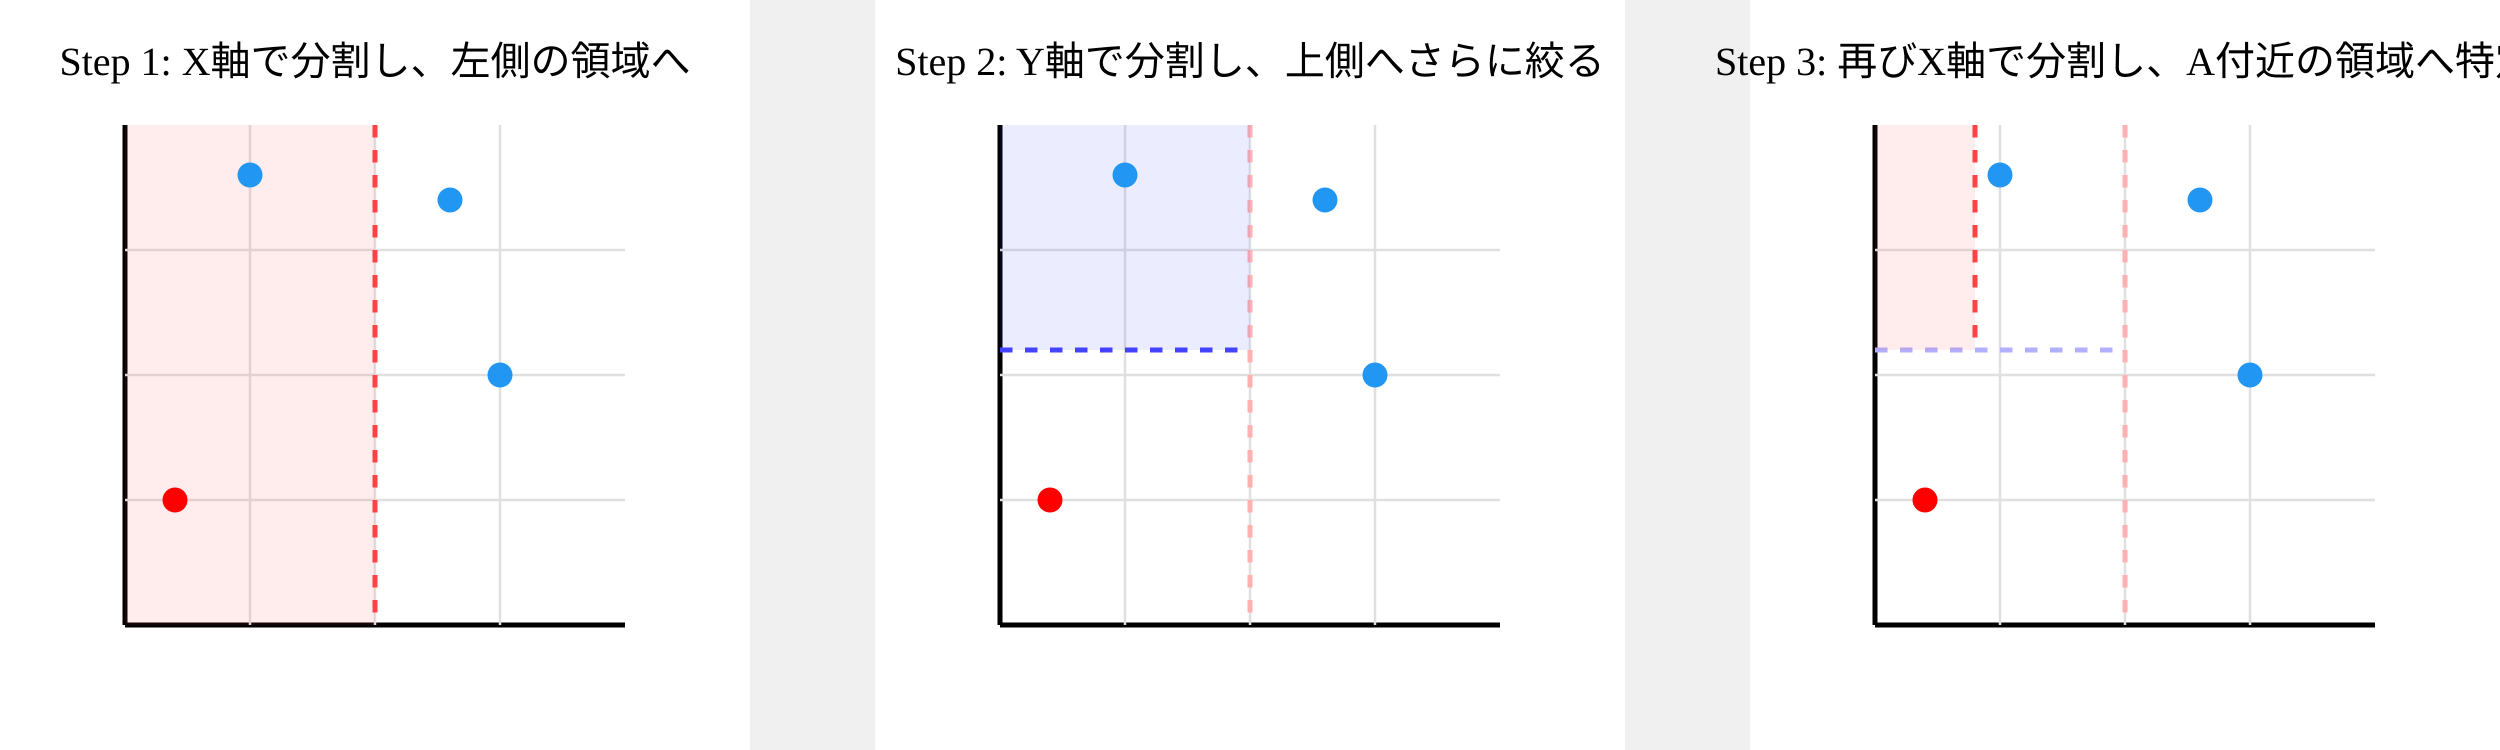
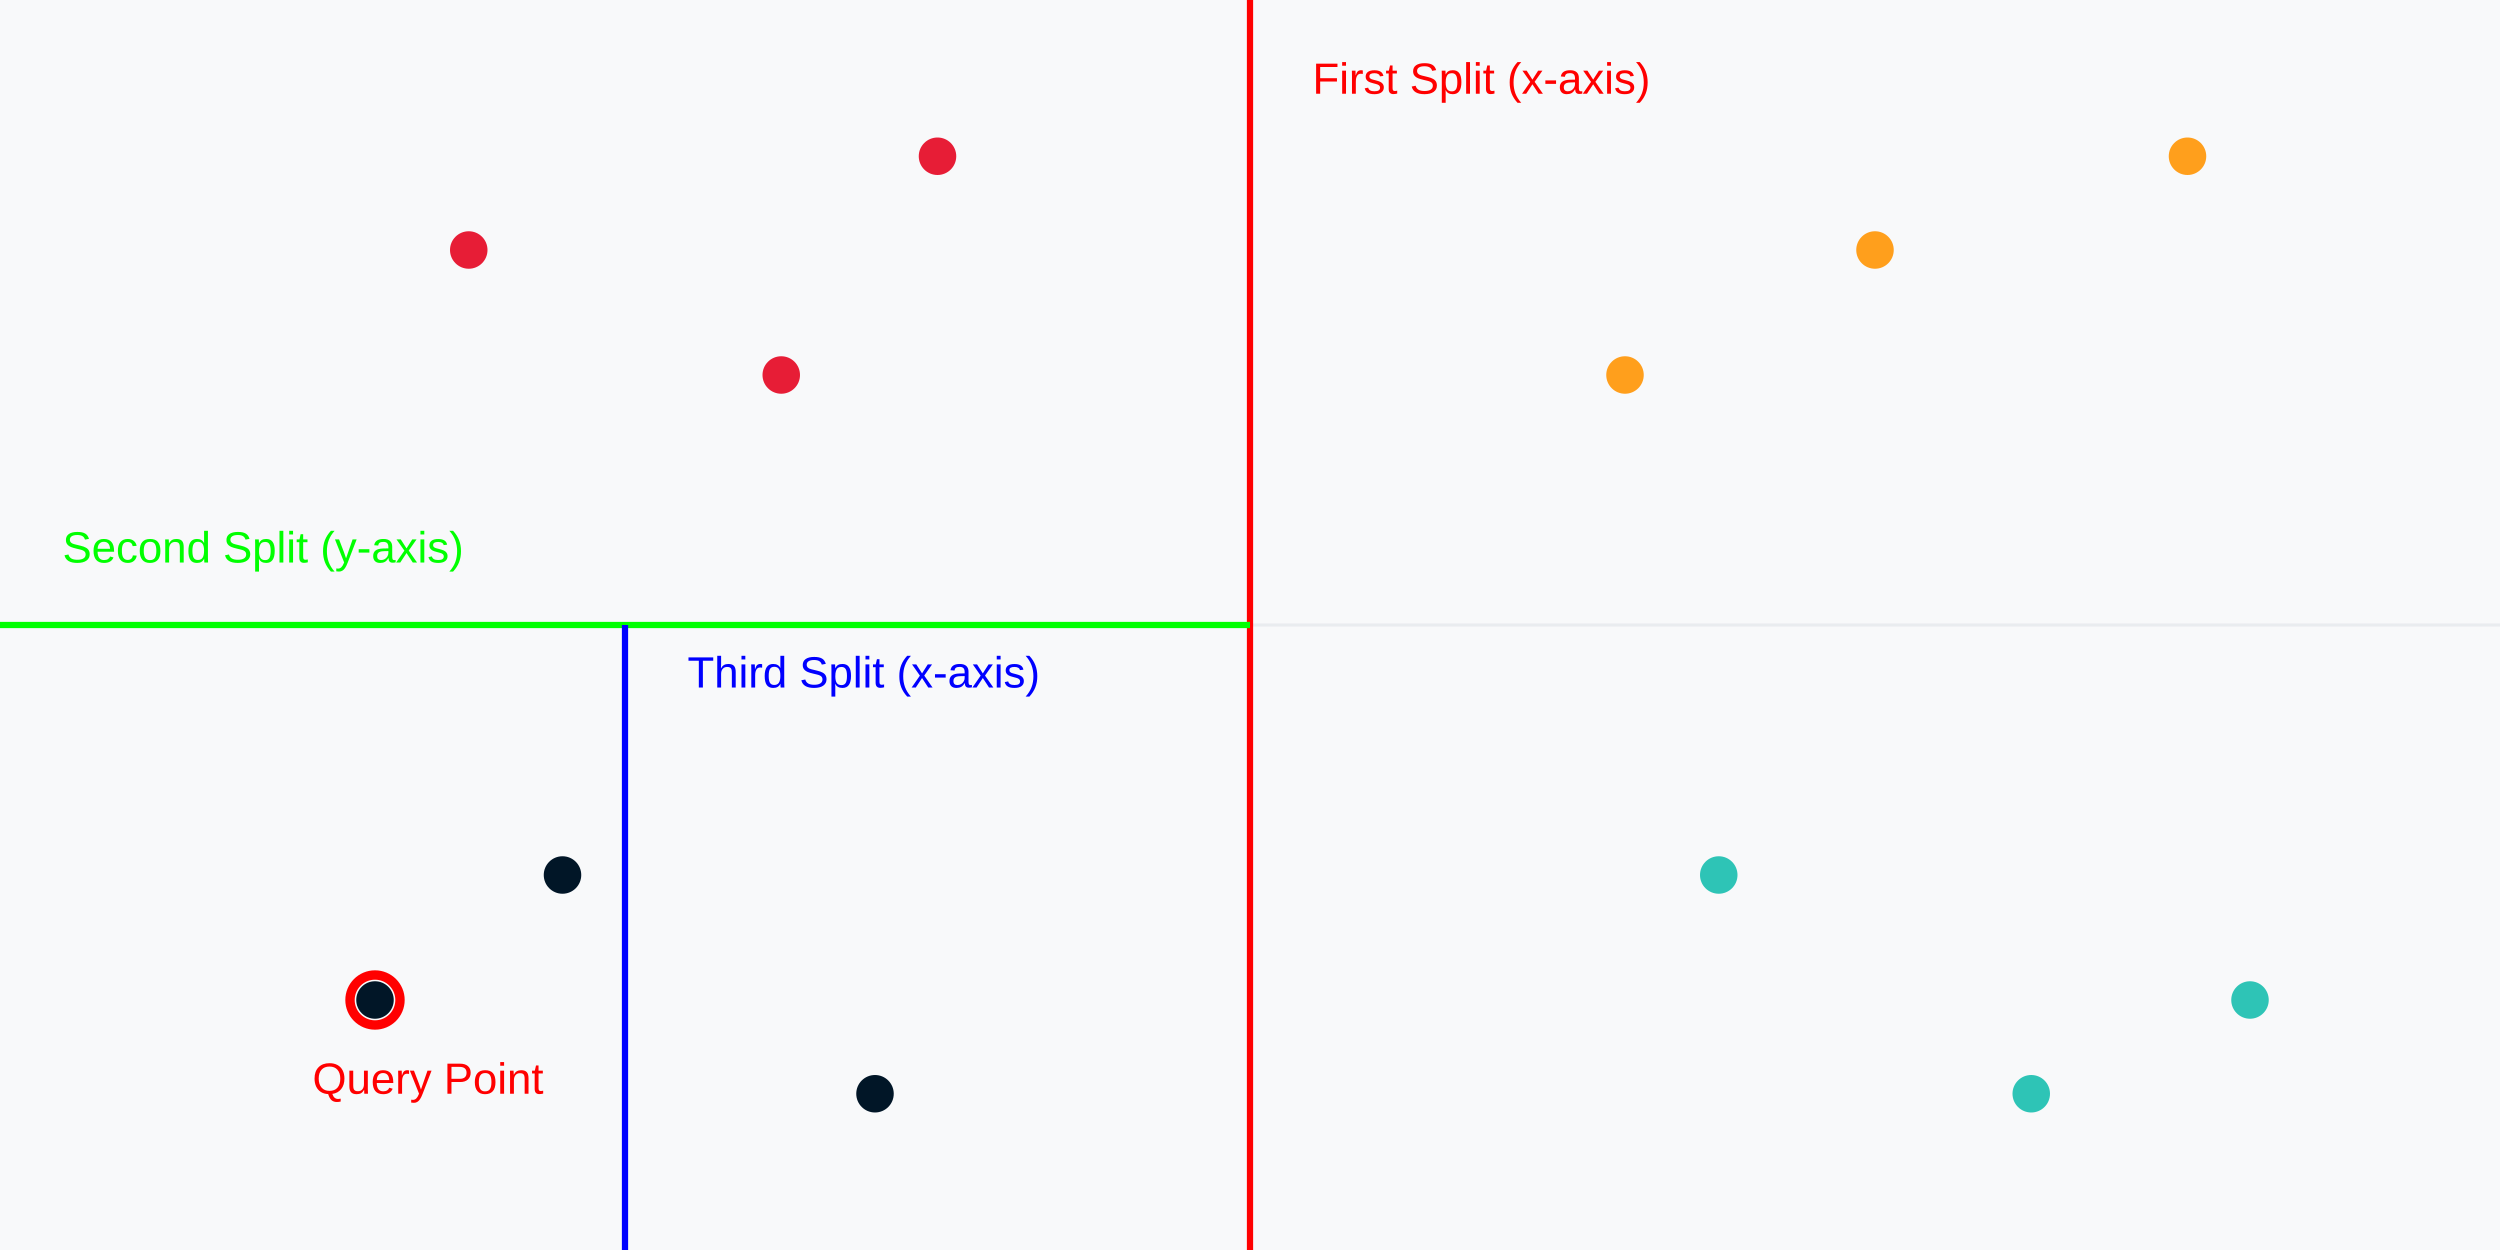
- <svg xmlns="http://www.w3.org/2000/svg" viewBox="0 0 1000 300">
-   <g transform="translate(0, 0)">
-     <rect width="300" height="300" fill="#ffffff" />
-     <path d="M 50 250 L 250 250" stroke="#000" stroke-width="2" />
-     <path d="M 50 250 L 50 50" stroke="#000" stroke-width="2" />
-     <g stroke="#e0e0e0" stroke-width="1">
-       <path d="M 100 250 L 100 50" />
-       <path d="M 150 250 L 150 50" />
-       <path d="M 200 250 L 200 50" />
-       <path d="M 50 200 L 250 200" />
-       <path d="M 50 150 L 250 150" />
-       <path d="M 50 100 L 250 100" />
-     </g>
-     <path d="M 150 50 L 150 250" stroke="#FF4444" stroke-width="2" stroke-dasharray="5,5" />
-     <rect x="50" y="50" width="100" height="200" fill="#FF4444" fill-opacity="0.1" />
-     <g fill="#2196F3">
-       <circle cx="70" cy="200" r="5" fill="#FF0000" />
-       <circle cx="100" cy="70" r="5" />
-       <circle cx="180" cy="80" r="5" />
-       <circle cx="200" cy="150" r="5" />
-     </g>
-     <text x="150" y="30" text-anchor="middle" font-size="16">Step 1: X軸で分割し、左側の領域へ</text>
+ <svg xmlns="http://www.w3.org/2000/svg" viewBox="0 0 800 400">
+   <rect width="800" height="400" fill="#f8f9fa" />
+   <g stroke="#e9ecef" stroke-width="1">
+     <line x1="0" y1="200" x2="800" y2="200" />
+     <line x1="400" y1="0" x2="400" y2="400" />
  </g>
-   <g transform="translate(350, 0)">
-     <rect width="300" height="300" fill="#ffffff" />
-     <path d="M 50 250 L 250 250" stroke="#000" stroke-width="2" />
-     <path d="M 50 250 L 50 50" stroke="#000" stroke-width="2" />
-     <g stroke="#e0e0e0" stroke-width="1">
-       <path d="M 100 250 L 100 50" />
-       <path d="M 150 250 L 150 50" />
-       <path d="M 200 250 L 200 50" />
-       <path d="M 50 200 L 250 200" />
-       <path d="M 50 150 L 250 150" />
-       <path d="M 50 100 L 250 100" />
-     </g>
-     <path d="M 150 50 L 150 250" stroke="#FFB0B0" stroke-width="2" stroke-dasharray="5,5" />
-     <path d="M 50 140 L 150 140" stroke="#4444FF" stroke-width="2" stroke-dasharray="5,5" />
-     <rect x="50" y="50" width="100" height="90" fill="#4444FF" fill-opacity="0.1" />
-     <g fill="#2196F3">
-       <circle cx="70" cy="200" r="5" fill="#FF0000" />
-       <circle cx="100" cy="70" r="5" />
-       <circle cx="180" cy="80" r="5" />
-       <circle cx="200" cy="150" r="5" />
-     </g>
-     <text x="150" y="30" text-anchor="middle" font-size="16">Step 2: Y軸で分割し、上側へさらに絞る</text>
-   </g>
-   <g transform="translate(700, 0)">
-     <rect width="300" height="300" fill="#ffffff" />
-     <path d="M 50 250 L 250 250" stroke="#000" stroke-width="2" />
-     <path d="M 50 250 L 50 50" stroke="#000" stroke-width="2" />
-     <g stroke="#e0e0e0" stroke-width="1">
-       <path d="M 100 250 L 100 50" />
-       <path d="M 150 250 L 150 50" />
-       <path d="M 200 250 L 200 50" />
-       <path d="M 50 200 L 250 200" />
-       <path d="M 50 150 L 250 150" />
-       <path d="M 50 100 L 250 100" />
-     </g>
-     <path d="M 150 50 L 150 250" stroke="#FFB0B0" stroke-width="2" stroke-dasharray="5,5" />
-     <path d="M 50 140 L 150 140" stroke="#B0B0FF" stroke-width="2" stroke-dasharray="5,5" />
-     <path d="M 90 50 L 90 140" stroke="#FF4444" stroke-width="2" stroke-dasharray="5,5" />
-     <rect x="50" y="50" width="40" height="90" fill="#FF4444" fill-opacity="0.1" />
-     <g fill="#2196F3">
-       <circle cx="70" cy="200" r="5" fill="#FF0000" />
-       <circle cx="100" cy="70" r="5" />
-       <circle cx="180" cy="80" r="5" />
-       <circle cx="200" cy="150" r="5" />
-     </g>
-     <text x="150" y="30" text-anchor="middle" font-size="16">Step 3: 再びX軸で分割し、A付近の領域へ特定</text>
-   </g>
+   <circle cx="600" cy="80" r="6" fill="#ff9f1c" />
+   <circle cx="520" cy="120" r="6" fill="#ff9f1c" />
+   <circle cx="700" cy="50" r="6" fill="#ff9f1c" />
+   <circle cx="550" cy="280" r="6" fill="#2ec4b6" />
+   <circle cx="650" cy="350" r="6" fill="#2ec4b6" />
+   <circle cx="720" cy="320" r="6" fill="#2ec4b6" />
+   <circle cx="150" cy="80" r="6" fill="#e71d36" />
+   <circle cx="250" cy="120" r="6" fill="#e71d36" />
+   <circle cx="300" cy="50" r="6" fill="#e71d36" />
+   <circle cx="180" cy="280" r="6" fill="#011627" />
+   <circle cx="280" cy="350" r="6" fill="#011627" />
+   <circle cx="120" cy="320" r="6" fill="#011627" />
+   <circle cx="120" cy="320" r="8" fill="none" stroke="#ff0000" stroke-width="3" />
+   <text x="100" y="350" font-family="Arial" font-size="14" fill="#ff0000">Query Point</text>
+   <line x1="400" y1="0" x2="400" y2="400" stroke="#ff0000" stroke-width="2" />
+   <text x="420" y="30" font-family="Arial" font-size="14" fill="#ff0000">First Split (x-axis)</text>
+   <line x1="0" y1="200" x2="400" y2="200" stroke="#00ff00" stroke-width="2" />
+   <text x="20" y="180" font-family="Arial" font-size="14" fill="#00ff00">Second Split (y-axis)</text>
+   <line x1="200" y1="200" x2="200" y2="400" stroke="#0000ff" stroke-width="2" />
+   <text x="220" y="220" font-family="Arial" font-size="14" fill="#0000ff">Third Split (x-axis)</text>
</svg>
